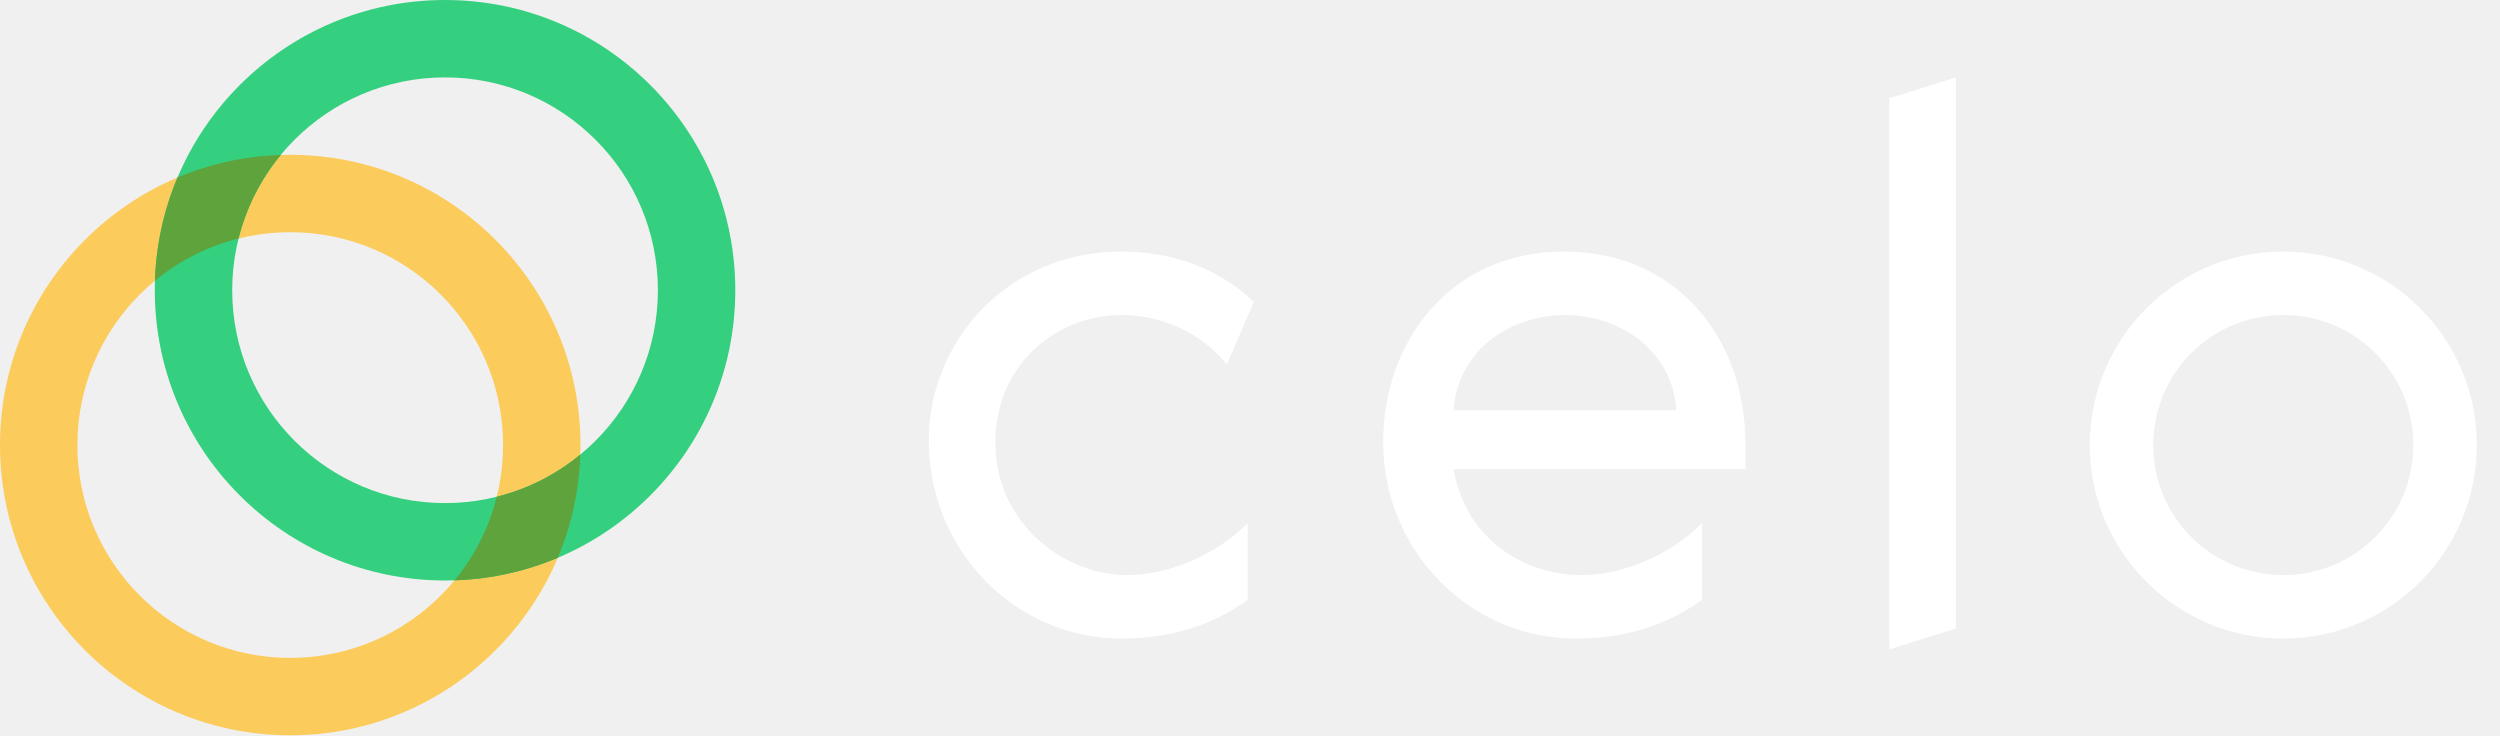
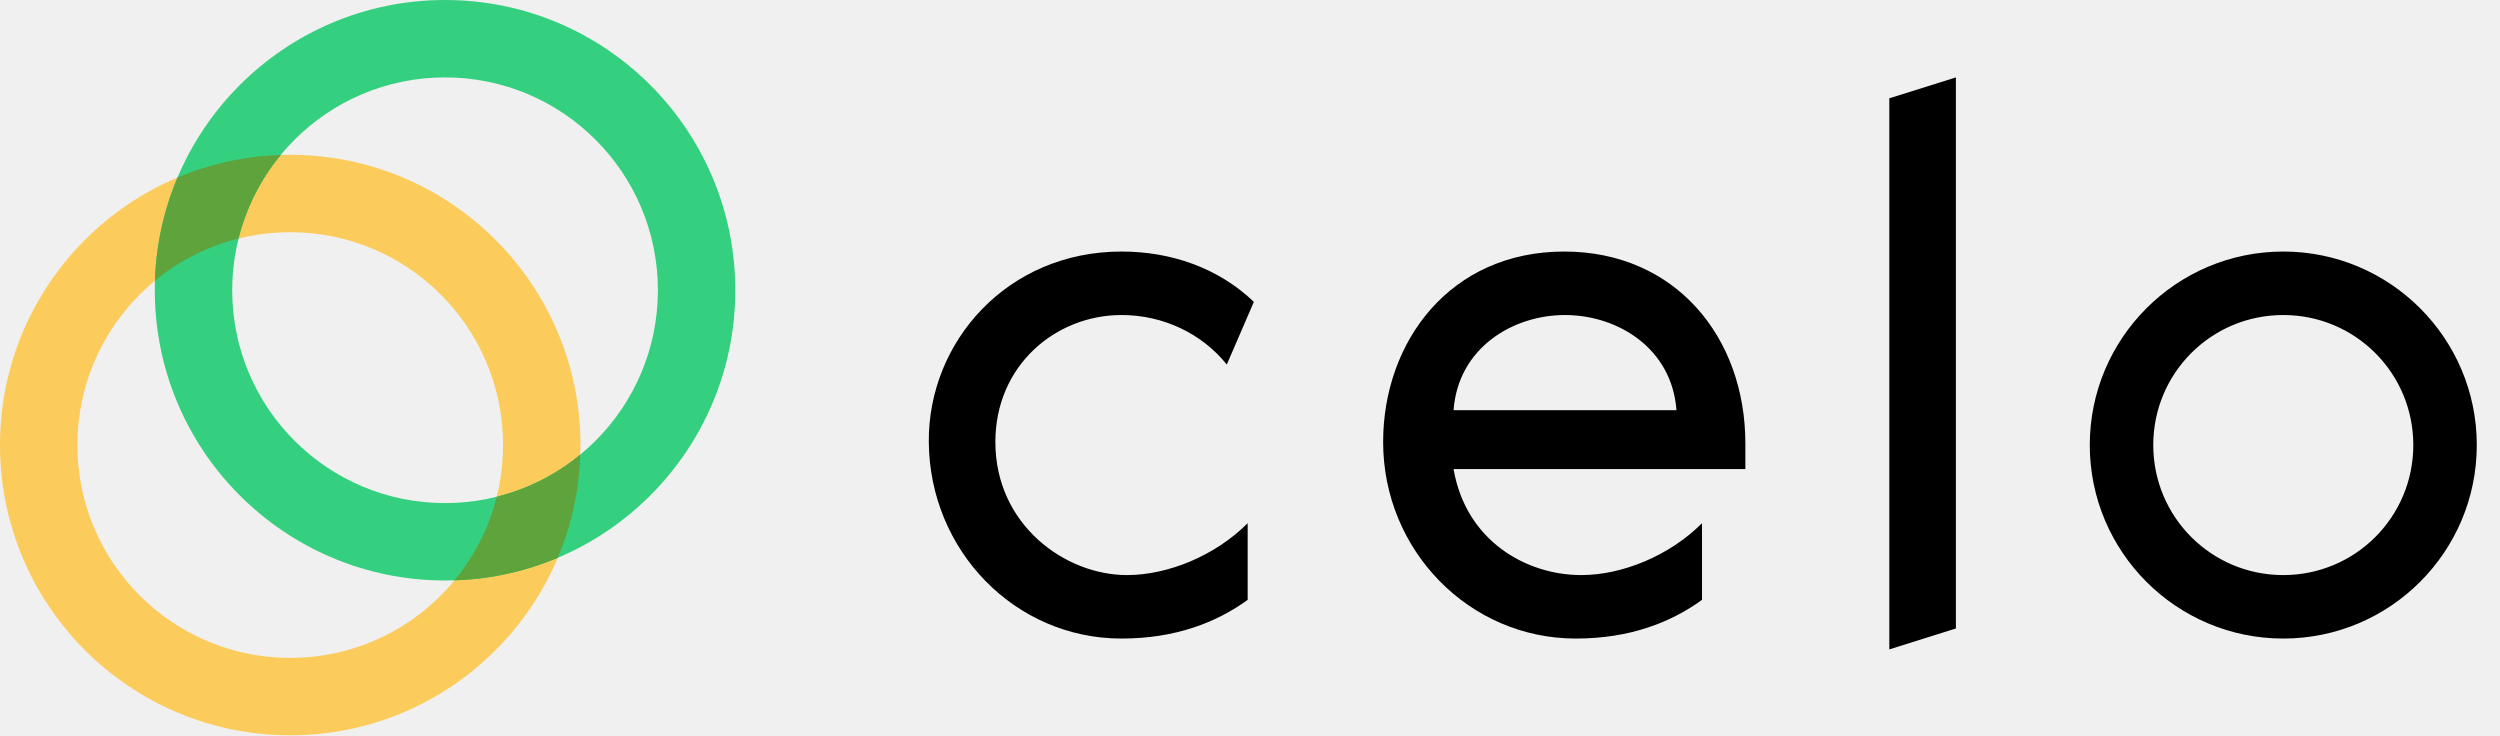
<svg xmlns="http://www.w3.org/2000/svg" width="102" height="30" viewBox="0 0 102 30" fill="none">
-   <path d="M77.084 26.495L79.8 25.642V3.158L77.084 4.011V26.495ZM45.758 12.853C47.463 12.853 49.042 13.611 50.053 14.874L51.158 12.316C49.705 10.926 47.779 10.263 45.758 10.263C41.084 10.263 37.863 13.958 37.895 18.032C37.926 22.453 41.4 26.053 45.758 26.053C47.968 26.053 49.642 25.39 50.905 24.474V21.347C49.579 22.674 47.653 23.463 45.979 23.463C43.453 23.463 40.611 21.411 40.611 18.032C40.611 14.905 43.074 12.853 45.758 12.853ZM63.821 10.263C59.147 10.263 56.432 13.958 56.432 18.032C56.432 22.453 59.937 26.053 64.295 26.053C66.505 26.053 68.179 25.39 69.442 24.474V21.347C68.116 22.674 66.189 23.463 64.516 23.463C62.274 23.463 59.81 22.074 59.305 19.137H71.211V18.095C71.211 13.737 68.337 10.263 63.821 10.263ZM93.158 10.263C88.8 10.263 85.263 13.8 85.263 18.158C85.263 22.516 88.8 26.053 93.158 26.053C97.516 26.053 101.053 22.516 101.053 18.158C101.053 13.8 97.516 10.263 93.158 10.263ZM63.853 12.853C65.968 12.853 68.211 14.179 68.4 16.737H59.305C59.495 14.179 61.737 12.853 63.853 12.853ZM93.158 23.463C90.221 23.463 87.853 21.095 87.853 18.158C87.853 15.221 90.221 12.853 93.158 12.853C96.095 12.853 98.463 15.221 98.463 18.158C98.463 21.095 96.095 23.463 93.158 23.463Z" fill="#ffffff" />
+   <path d="M77.084 26.495L79.8 25.642V3.158L77.084 4.011V26.495ZM45.758 12.853C47.463 12.853 49.042 13.611 50.053 14.874L51.158 12.316C49.705 10.926 47.779 10.263 45.758 10.263C41.084 10.263 37.863 13.958 37.895 18.032C37.926 22.453 41.4 26.053 45.758 26.053C47.968 26.053 49.642 25.39 50.905 24.474V21.347C49.579 22.674 47.653 23.463 45.979 23.463C43.453 23.463 40.611 21.411 40.611 18.032C40.611 14.905 43.074 12.853 45.758 12.853ZM63.821 10.263C59.147 10.263 56.432 13.958 56.432 18.032C56.432 22.453 59.937 26.053 64.295 26.053C66.505 26.053 68.179 25.39 69.442 24.474V21.347C68.116 22.674 66.189 23.463 64.516 23.463C62.274 23.463 59.81 22.074 59.305 19.137H71.211V18.095C71.211 13.737 68.337 10.263 63.821 10.263ZM93.158 10.263C88.8 10.263 85.263 13.8 85.263 18.158C85.263 22.516 88.8 26.053 93.158 26.053C97.516 26.053 101.053 22.516 101.053 18.158C101.053 13.8 97.516 10.263 93.158 10.263ZM63.853 12.853C65.968 12.853 68.211 14.179 68.4 16.737H59.305C59.495 14.179 61.737 12.853 63.853 12.853ZM93.158 23.463C90.221 23.463 87.853 21.095 87.853 18.158C87.853 15.221 90.221 12.853 93.158 12.853C96.095 12.853 98.463 15.221 98.463 18.158C98.463 21.095 96.095 23.463 93.158 23.463Z" fill="#000000" />
  <path d="M11.842 26.842C16.638 26.842 20.526 22.954 20.526 18.158C20.526 13.362 16.638 9.474 11.842 9.474C7.046 9.474 3.158 13.362 3.158 18.158C3.158 22.954 7.046 26.842 11.842 26.842ZM11.842 30C5.302 30 0 24.698 0 18.158C0 11.618 5.302 6.316 11.842 6.316C18.382 6.316 23.684 11.618 23.684 18.158C23.684 24.698 18.382 30 11.842 30Z" fill="#FBCC5C" />
  <path d="M18.158 20.526C22.954 20.526 26.842 16.638 26.842 11.842C26.842 7.046 22.954 3.158 18.158 3.158C13.362 3.158 9.474 7.046 9.474 11.842C9.474 16.638 13.362 20.526 18.158 20.526ZM18.158 23.684C11.618 23.684 6.316 18.382 6.316 11.842C6.316 5.302 11.618 0 18.158 0C24.698 0 30 5.302 30 11.842C30 18.382 24.698 23.684 18.158 23.684Z" fill="#35D07F" />
  <path d="M18.546 23.678C19.367 22.684 19.955 21.519 20.268 20.268C21.518 19.955 22.683 19.367 23.678 18.547C23.632 19.995 23.321 21.423 22.758 22.758C21.422 23.321 19.995 23.633 18.546 23.678ZM9.732 9.732C8.482 10.045 7.317 10.633 6.322 11.453C6.368 10.005 6.68 8.578 7.243 7.242C8.578 6.679 10.005 6.368 11.454 6.322C10.633 7.317 10.045 8.482 9.732 9.732Z" fill="#5EA33B" />
</svg>
